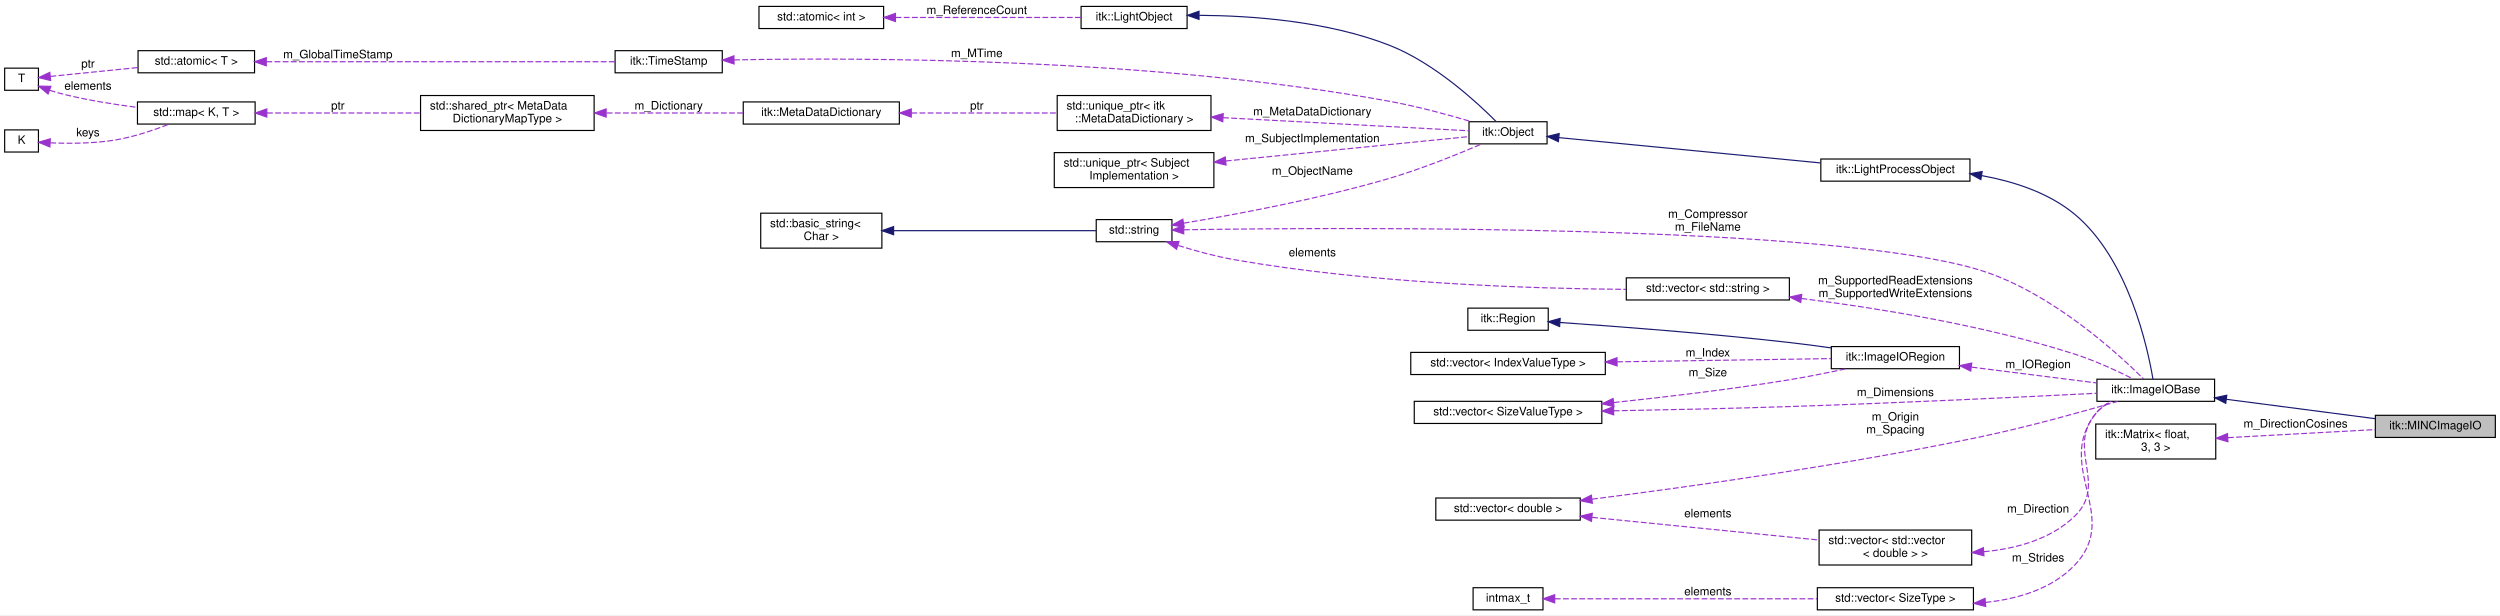
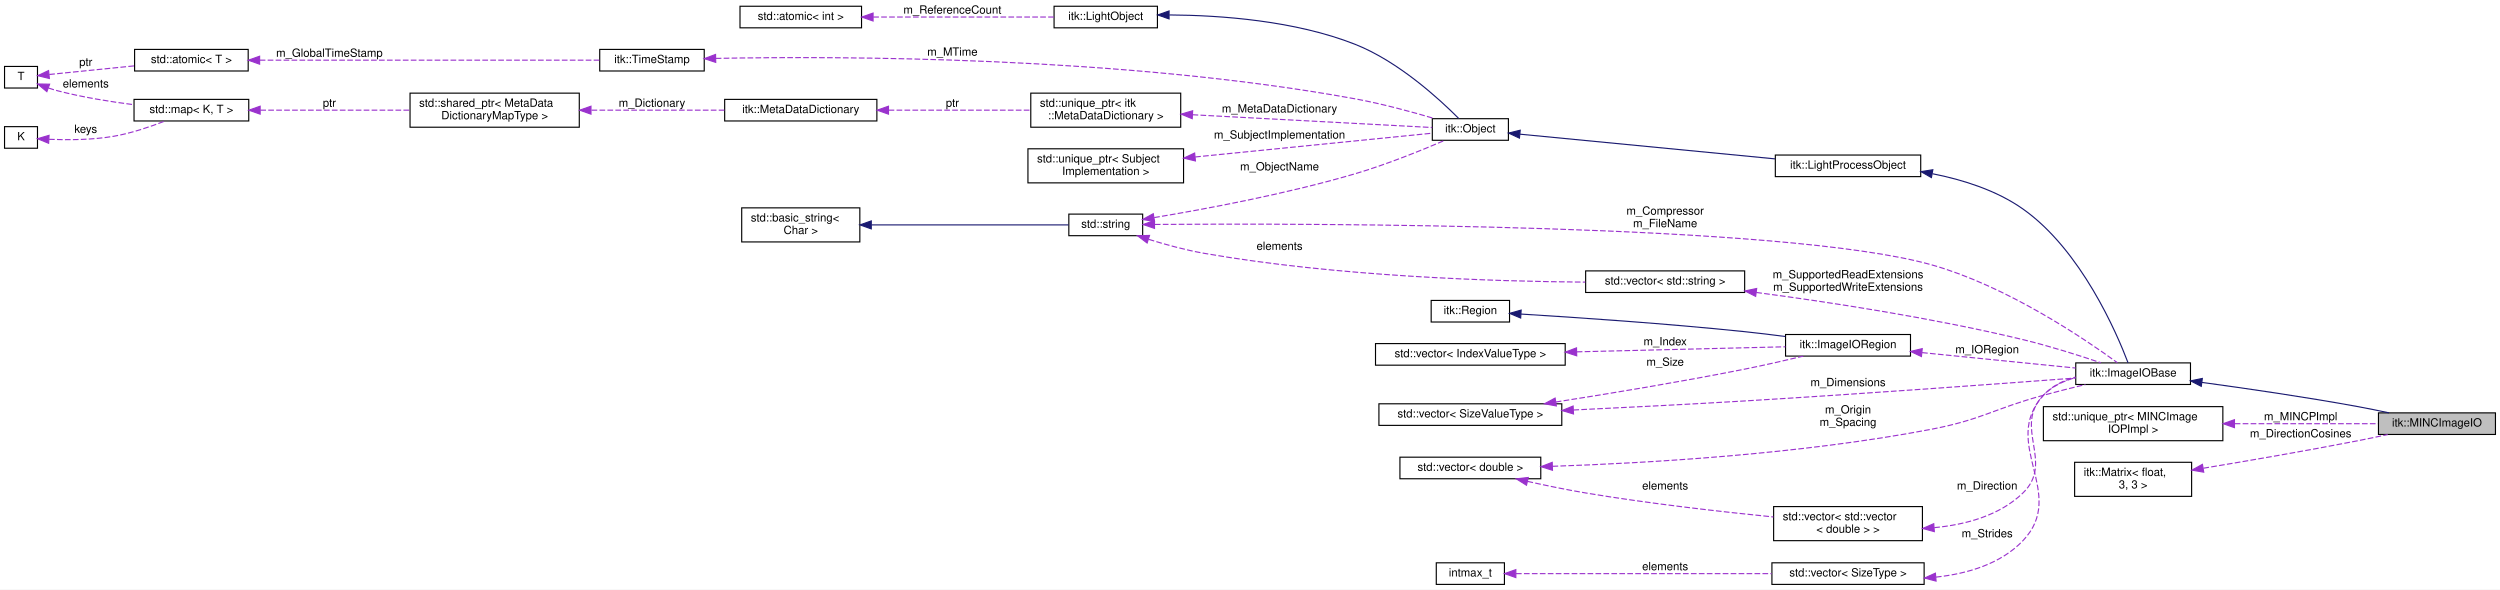
- <svg xmlns="http://www.w3.org/2000/svg" xmlns:xlink="http://www.w3.org/1999/xlink" width="2146pt" height="528pt" viewBox="0.00 0.00 2146.00 528.00">
-   <g id="graph0" class="graph" transform="scale(1 1) rotate(0) translate(4 524)">
-     <polygon fill="white" stroke="transparent" points="-4,4 -4,-524 2142,-524 2142,4 -4,4" />
+ <svg xmlns="http://www.w3.org/2000/svg" xmlns:xlink="http://www.w3.org/1999/xlink" width="2201pt" height="519pt" viewBox="0.00 0.00 2201.00 519.00">
+   <g id="graph0" class="graph" transform="scale(1 1) rotate(0) translate(4 515)">
+     <polygon fill="white" stroke="transparent" points="-4,4 -4,-515 2197,-515 2197,4 -4,4" />
    <g id="node1" class="node">
      <g id="a_node1">
        <a xlink:title="Class that defines how to read MINC file format.">
-           <polygon fill="#bfbfbf" stroke="black" points="2035,-148.5 2035,-167.5 2138,-167.5 2138,-148.5 2035,-148.5" />
-           <text text-anchor="middle" x="2086.5" y="-155.5" font-family="Helvetica,sans-Serif" font-size="10.00">itk::MINCImageIO</text>
+           <polygon fill="#bfbfbf" stroke="black" points="2090,-132.5 2090,-151.5 2193,-151.5 2193,-132.5 2090,-132.5" />
+           <text text-anchor="middle" x="2141.5" y="-139.5" font-family="Helvetica,sans-Serif" font-size="10.00">itk::MINCImageIO</text>
        </a>
      </g>
    </g>
    <g id="node2" class="node">
      <g id="a_node2">
        <a xlink:href="classitk_1_1ImageIOBase.html" target="_top" xlink:title="Abstract superclass defines image IO interface.">
-           <polygon fill="white" stroke="black" points="1796,-179.5 1796,-198.5 1897,-198.5 1897,-179.5 1796,-179.5" />
-           <text text-anchor="middle" x="1846.5" y="-186.5" font-family="Helvetica,sans-Serif" font-size="10.00">itk::ImageIOBase</text>
+           <polygon fill="white" stroke="black" points="1823.5,-176.5 1823.5,-195.5 1924.5,-195.5 1924.5,-176.5 1823.5,-176.5" />
+           <text text-anchor="middle" x="1874" y="-183.5" font-family="Helvetica,sans-Serif" font-size="10.00">itk::ImageIOBase</text>
        </a>
      </g>
    </g>
    <g id="edge1" class="edge">
-       <path fill="none" stroke="midnightblue" d="M1907.09,-181.24C1946.4,-176.12 1997.35,-169.48 2034.73,-164.61" />
-       <polygon fill="midnightblue" stroke="midnightblue" points="1906.57,-177.78 1897.1,-182.54 1907.47,-184.72 1906.57,-177.78" />
+       <path fill="none" stroke="midnightblue" d="M1934.46,-178.34C1973.64,-173.03 2026.01,-165.41 2072,-157 2080.86,-155.38 2090.32,-153.44 2099.3,-151.51" />
+       <polygon fill="midnightblue" stroke="midnightblue" points="1933.99,-174.87 1924.54,-179.68 1934.92,-181.81 1933.99,-174.87" />
    </g>
    <g id="node3" class="node">
      <g id="a_node3">
        <a xlink:href="classitk_1_1LightProcessObject.html" target="_top" xlink:title="LightProcessObject is the base class for all process objects (source, filters, mappers) in the Insigh...">
-           <polygon fill="white" stroke="black" points="1559,-368.5 1559,-387.5 1687,-387.5 1687,-368.5 1559,-368.5" />
-           <text text-anchor="middle" x="1623" y="-375.5" font-family="Helvetica,sans-Serif" font-size="10.00">itk::LightProcessObject</text>
+           <polygon fill="white" stroke="black" points="1559,-359.5 1559,-378.5 1687,-378.5 1687,-359.5 1559,-359.5" />
+           <text text-anchor="middle" x="1623" y="-366.5" font-family="Helvetica,sans-Serif" font-size="10.00">itk::LightProcessObject</text>
        </a>
      </g>
    </g>
    <g id="edge2" class="edge">
-       <path fill="none" stroke="midnightblue" d="M1697.07,-373.26C1724.65,-368.26 1754.71,-358.56 1777,-340 1823.24,-301.51 1839.64,-225.22 1844.1,-198.51" />
-       <polygon fill="midnightblue" stroke="midnightblue" points="1696.35,-369.84 1687.05,-374.9 1697.48,-376.74 1696.35,-369.84" />
+       <path fill="none" stroke="midnightblue" d="M1697.37,-362.04C1724.28,-356.72 1753.8,-347.38 1777,-331 1828.3,-294.78 1859.61,-221.7 1869.55,-195.56" />
+       <polygon fill="midnightblue" stroke="midnightblue" points="1696.41,-358.66 1687.2,-363.89 1697.66,-365.55 1696.41,-358.66" />
    </g>
    <g id="node4" class="node">
      <g id="a_node4">
        <a xlink:href="classitk_1_1Object.html" target="_top" xlink:title="Base class for most ITK classes.">
-           <polygon fill="white" stroke="black" points="1257,-400.5 1257,-419.5 1324,-419.5 1324,-400.5 1257,-400.5" />
-           <text text-anchor="middle" x="1290.5" y="-407.5" font-family="Helvetica,sans-Serif" font-size="10.00">itk::Object</text>
+           <polygon fill="white" stroke="black" points="1257,-391.5 1257,-410.5 1324,-410.5 1324,-391.5 1257,-391.5" />
+           <text text-anchor="middle" x="1290.5" y="-398.5" font-family="Helvetica,sans-Serif" font-size="10.00">itk::Object</text>
        </a>
      </g>
    </g>
    <g id="edge3" class="edge">
-       <path fill="none" stroke="midnightblue" d="M1334.21,-405.86C1391.26,-400.34 1492.79,-390.51 1558.74,-384.13" />
-       <polygon fill="midnightblue" stroke="midnightblue" points="1333.71,-402.4 1324.09,-406.84 1334.38,-409.36 1333.71,-402.4" />
+       <path fill="none" stroke="midnightblue" d="M1334.21,-396.86C1391.26,-391.34 1492.79,-381.51 1558.74,-375.13" />
+       <polygon fill="midnightblue" stroke="midnightblue" points="1333.71,-393.4 1324.09,-397.84 1334.38,-400.36 1333.71,-393.4" />
    </g>
    <g id="node5" class="node">
      <g id="a_node5">
        <a xlink:href="classitk_1_1LightObject.html" target="_top" xlink:title="Light weight base class for most itk classes.">
-           <polygon fill="white" stroke="black" points="924,-499.5 924,-518.5 1015,-518.5 1015,-499.5 924,-499.5" />
-           <text text-anchor="middle" x="969.5" y="-506.5" font-family="Helvetica,sans-Serif" font-size="10.00">itk::LightObject</text>
+           <polygon fill="white" stroke="black" points="924,-490.5 924,-509.5 1015,-509.5 1015,-490.5 924,-490.5" />
+           <text text-anchor="middle" x="969.5" y="-497.5" font-family="Helvetica,sans-Serif" font-size="10.00">itk::LightObject</text>
        </a>
      </g>
    </g>
    <g id="edge4" class="edge">
-       <path fill="none" stroke="midnightblue" d="M1025.47,-510.85C1070.84,-510.55 1136.13,-505.83 1189,-485 1227.28,-469.92 1263.82,-436.23 1280.32,-419.62" />
-       <polygon fill="midnightblue" stroke="midnightblue" points="1025.24,-507.35 1015.24,-510.84 1025.24,-514.35 1025.24,-507.35" />
+       <path fill="none" stroke="midnightblue" d="M1025.47,-501.85C1070.84,-501.55 1136.13,-496.83 1189,-476 1227.28,-460.92 1263.82,-427.23 1280.32,-410.62" />
+       <polygon fill="midnightblue" stroke="midnightblue" points="1025.24,-498.35 1015.24,-501.84 1025.24,-505.35 1025.24,-498.35" />
    </g>
    <g id="node6" class="node">
      <g id="a_node6">
        <a xlink:title=" ">
-           <polygon fill="white" stroke="black" points="647.5,-499.5 647.5,-518.5 754.5,-518.5 754.5,-499.5 647.5,-499.5" />
-           <text text-anchor="middle" x="701" y="-506.5" font-family="Helvetica,sans-Serif" font-size="10.00">std::atomic&lt; int &gt;</text>
+           <polygon fill="white" stroke="black" points="647.5,-490.5 647.5,-509.5 754.5,-509.5 754.5,-490.5 647.5,-490.5" />
+           <text text-anchor="middle" x="701" y="-497.5" font-family="Helvetica,sans-Serif" font-size="10.00">std::atomic&lt; int &gt;</text>
        </a>
      </g>
    </g>
    <g id="edge5" class="edge">
-       <path fill="none" stroke="#9a32cd" stroke-dasharray="5,2" d="M764.8,-509C813.7,-509 880.37,-509 923.92,-509" />
-       <polygon fill="#9a32cd" stroke="#9a32cd" points="764.65,-505.5 754.65,-509 764.65,-512.5 764.65,-505.5" />
-       <text text-anchor="middle" x="834.5" y="-512" font-family="Helvetica,sans-Serif" font-size="10.00"> m_ReferenceCount</text>
+       <path fill="none" stroke="#9a32cd" stroke-dasharray="5,2" d="M764.8,-500C813.7,-500 880.37,-500 923.92,-500" />
+       <polygon fill="#9a32cd" stroke="#9a32cd" points="764.65,-496.5 754.65,-500 764.65,-503.5 764.65,-496.5" />
+       <text text-anchor="middle" x="834.5" y="-503" font-family="Helvetica,sans-Serif" font-size="10.00"> m_ReferenceCount</text>
    </g>
    <g id="node7" class="node">
      <g id="a_node7">
        <a xlink:href="classitk_1_1TimeStamp.html" target="_top" xlink:title="Generate a unique, increasing time value.">
-           <polygon fill="white" stroke="black" points="524,-461.5 524,-480.5 616,-480.5 616,-461.5 524,-461.5" />
-           <text text-anchor="middle" x="570" y="-468.5" font-family="Helvetica,sans-Serif" font-size="10.00">itk::TimeStamp</text>
+           <polygon fill="white" stroke="black" points="524,-452.5 524,-471.5 616,-471.5 616,-452.5 524,-452.5" />
+           <text text-anchor="middle" x="570" y="-459.5" font-family="Helvetica,sans-Serif" font-size="10.00">itk::TimeStamp</text>
        </a>
      </g>
    </g>
    <g id="edge6" class="edge">
-       <path fill="none" stroke="#9a32cd" stroke-dasharray="5,2" d="M626.12,-472.58C734.79,-474.68 983.94,-474.47 1189,-437 1212.81,-432.65 1239.23,-425.45 1259.01,-419.59" />
-       <polygon fill="#9a32cd" stroke="#9a32cd" points="626.12,-469.08 616.05,-472.37 625.97,-476.07 626.12,-469.08" />
-       <text text-anchor="middle" x="834.5" y="-475" font-family="Helvetica,sans-Serif" font-size="10.00"> m_MTime</text>
+       <path fill="none" stroke="#9a32cd" stroke-dasharray="5,2" d="M626.12,-463.58C734.79,-465.68 983.94,-465.47 1189,-428 1212.81,-423.65 1239.23,-416.45 1259.01,-410.59" />
+       <polygon fill="#9a32cd" stroke="#9a32cd" points="626.12,-460.08 616.05,-463.37 625.97,-467.07 626.12,-460.08" />
+       <text text-anchor="middle" x="834.5" y="-466" font-family="Helvetica,sans-Serif" font-size="10.00"> m_MTime</text>
    </g>
    <g id="node8" class="node">
      <g id="a_node8">
        <a xlink:title=" ">
-           <polygon fill="white" stroke="black" points="114.5,-461.5 114.5,-480.5 214.5,-480.5 214.5,-461.5 114.5,-461.5" />
-           <text text-anchor="middle" x="164.5" y="-468.5" font-family="Helvetica,sans-Serif" font-size="10.00">std::atomic&lt; T &gt;</text>
+           <polygon fill="white" stroke="black" points="114.5,-452.5 114.5,-471.5 214.5,-471.5 214.5,-452.5 114.5,-452.5" />
+           <text text-anchor="middle" x="164.5" y="-459.5" font-family="Helvetica,sans-Serif" font-size="10.00">std::atomic&lt; T &gt;</text>
        </a>
      </g>
    </g>
    <g id="edge7" class="edge">
-       <path fill="none" stroke="#9a32cd" stroke-dasharray="5,2" d="M224.66,-471C306.06,-471 450.8,-471 523.98,-471" />
-       <polygon fill="#9a32cd" stroke="#9a32cd" points="224.57,-467.5 214.57,-471 224.57,-474.5 224.57,-467.5" />
-       <text text-anchor="middle" x="286" y="-474" font-family="Helvetica,sans-Serif" font-size="10.00"> m_GlobalTimeStamp</text>
+       <path fill="none" stroke="#9a32cd" stroke-dasharray="5,2" d="M224.66,-462C306.06,-462 450.8,-462 523.98,-462" />
+       <polygon fill="#9a32cd" stroke="#9a32cd" points="224.57,-458.5 214.57,-462 224.57,-465.5 224.57,-458.5" />
+       <text text-anchor="middle" x="286" y="-465" font-family="Helvetica,sans-Serif" font-size="10.00"> m_GlobalTimeStamp</text>
    </g>
    <g id="node9" class="node">
      <g id="a_node9">
        <a xlink:title=" ">
-           <polygon fill="white" stroke="black" points="0,-446.5 0,-465.5 29,-465.5 29,-446.5 0,-446.5" />
-           <text text-anchor="middle" x="14.5" y="-453.5" font-family="Helvetica,sans-Serif" font-size="10.00">T</text>
+           <polygon fill="white" stroke="black" points="0,-437.5 0,-456.5 29,-456.5 29,-437.5 0,-437.5" />
+           <text text-anchor="middle" x="14.5" y="-444.5" font-family="Helvetica,sans-Serif" font-size="10.00">T</text>
        </a>
      </g>
    </g>
    <g id="edge8" class="edge">
-       <path fill="none" stroke="#9a32cd" stroke-dasharray="5,2" d="M39.33,-458.42C59.54,-460.46 89.19,-463.47 114.45,-466.03" />
-       <polygon fill="#9a32cd" stroke="#9a32cd" points="39.46,-454.91 29.16,-457.38 38.75,-461.87 39.46,-454.91" />
-       <text text-anchor="middle" x="71.5" y="-466" font-family="Helvetica,sans-Serif" font-size="10.00"> ptr</text>
+       <path fill="none" stroke="#9a32cd" stroke-dasharray="5,2" d="M39.33,-449.42C59.54,-451.46 89.19,-454.47 114.45,-457.03" />
+       <polygon fill="#9a32cd" stroke="#9a32cd" points="39.46,-445.91 29.16,-448.38 38.75,-452.87 39.46,-445.91" />
+       <text text-anchor="middle" x="71.5" y="-457" font-family="Helvetica,sans-Serif" font-size="10.00"> ptr</text>
    </g>
    <g id="node14" class="node">
      <g id="a_node14">
        <a xlink:title=" ">
-           <polygon fill="white" stroke="black" points="114,-417.5 114,-436.5 215,-436.5 215,-417.5 114,-417.5" />
-           <text text-anchor="middle" x="164.5" y="-424.5" font-family="Helvetica,sans-Serif" font-size="10.00">std::map&lt; K, T &gt;</text>
+           <polygon fill="white" stroke="black" points="114,-408.5 114,-427.5 215,-427.5 215,-408.5 114,-408.5" />
+           <text text-anchor="middle" x="164.5" y="-415.5" font-family="Helvetica,sans-Serif" font-size="10.00">std::map&lt; K, T &gt;</text>
        </a>
      </g>
    </g>
    <g id="edge15" class="edge">
-       <path fill="none" stroke="#9a32cd" stroke-dasharray="5,2" d="M38.7,-446.51C41.47,-445.57 44.28,-444.71 47,-444 68.66,-438.37 93.11,-434.44 113.99,-431.8" />
-       <polygon fill="#9a32cd" stroke="#9a32cd" points="37.25,-443.32 29.09,-450.08 39.68,-449.88 37.25,-443.32" />
-       <text text-anchor="middle" x="71.5" y="-447" font-family="Helvetica,sans-Serif" font-size="10.00"> elements</text>
+       <path fill="none" stroke="#9a32cd" stroke-dasharray="5,2" d="M38.7,-437.51C41.47,-436.57 44.28,-435.71 47,-435 68.66,-429.37 93.11,-425.44 113.99,-422.8" />
+       <polygon fill="#9a32cd" stroke="#9a32cd" points="37.25,-434.32 29.09,-441.08 39.68,-440.88 37.25,-434.32" />
+       <text text-anchor="middle" x="71.5" y="-438" font-family="Helvetica,sans-Serif" font-size="10.00"> elements</text>
    </g>
    <g id="node10" class="node">
      <g id="a_node10">
        <a xlink:title=" ">
-           <polygon fill="white" stroke="black" points="901,-363 901,-393 1038,-393 1038,-363 901,-363" />
-           <text text-anchor="start" x="909" y="-381" font-family="Helvetica,sans-Serif" font-size="10.00">std::unique_ptr&lt; Subject</text>
-           <text text-anchor="middle" x="969.5" y="-370" font-family="Helvetica,sans-Serif" font-size="10.00">Implementation &gt;</text>
+           <polygon fill="white" stroke="black" points="901,-354 901,-384 1038,-384 1038,-354 901,-354" />
+           <text text-anchor="start" x="909" y="-372" font-family="Helvetica,sans-Serif" font-size="10.00">std::unique_ptr&lt; Subject</text>
+           <text text-anchor="middle" x="969.5" y="-361" font-family="Helvetica,sans-Serif" font-size="10.00">Implementation &gt;</text>
        </a>
      </g>
    </g>
    <g id="edge9" class="edge">
-       <path fill="none" stroke="#9a32cd" stroke-dasharray="5,2" d="M1048.21,-385.8C1114.93,-392.49 1207.82,-401.81 1256.59,-406.7" />
-       <polygon fill="#9a32cd" stroke="#9a32cd" points="1048.45,-382.3 1038.15,-384.79 1047.75,-389.27 1048.45,-382.3" />
-       <text text-anchor="middle" x="1122.5" y="-402" font-family="Helvetica,sans-Serif" font-size="10.00"> m_SubjectImplementation</text>
+       <path fill="none" stroke="#9a32cd" stroke-dasharray="5,2" d="M1048.21,-376.8C1114.93,-383.49 1207.82,-392.81 1256.59,-397.7" />
+       <polygon fill="#9a32cd" stroke="#9a32cd" points="1048.45,-373.3 1038.15,-375.79 1047.75,-380.27 1048.45,-373.3" />
+       <text text-anchor="middle" x="1122.5" y="-393" font-family="Helvetica,sans-Serif" font-size="10.00"> m_SubjectImplementation</text>
    </g>
    <g id="node11" class="node">
      <g id="a_node11">
        <a xlink:title=" ">
-           <polygon fill="white" stroke="black" points="903.5,-412 903.5,-442 1035.5,-442 1035.5,-412 903.5,-412" />
-           <text text-anchor="start" x="911.5" y="-430" font-family="Helvetica,sans-Serif" font-size="10.00">std::unique_ptr&lt; itk</text>
-           <text text-anchor="middle" x="969.5" y="-419" font-family="Helvetica,sans-Serif" font-size="10.00">::MetaDataDictionary &gt;</text>
+           <polygon fill="white" stroke="black" points="903.5,-403 903.5,-433 1035.5,-433 1035.5,-403 903.5,-403" />
+           <text text-anchor="start" x="911.5" y="-421" font-family="Helvetica,sans-Serif" font-size="10.00">std::unique_ptr&lt; itk</text>
+           <text text-anchor="middle" x="969.5" y="-410" font-family="Helvetica,sans-Serif" font-size="10.00">::MetaDataDictionary &gt;</text>
        </a>
      </g>
    </g>
    <g id="edge10" class="edge">
-       <path fill="none" stroke="#9a32cd" stroke-dasharray="5,2" d="M1045.92,-422.98C1112.93,-419.41 1207.69,-414.36 1256.93,-411.74" />
-       <polygon fill="#9a32cd" stroke="#9a32cd" points="1045.62,-419.49 1035.82,-423.52 1046,-426.48 1045.62,-419.49" />
-       <text text-anchor="middle" x="1122.5" y="-425" font-family="Helvetica,sans-Serif" font-size="10.00"> m_MetaDataDictionary</text>
+       <path fill="none" stroke="#9a32cd" stroke-dasharray="5,2" d="M1045.92,-413.98C1112.93,-410.41 1207.69,-405.36 1256.93,-402.74" />
+       <polygon fill="#9a32cd" stroke="#9a32cd" points="1045.62,-410.49 1035.82,-414.52 1046,-417.48 1045.62,-410.49" />
+       <text text-anchor="middle" x="1122.5" y="-416" font-family="Helvetica,sans-Serif" font-size="10.00"> m_MetaDataDictionary</text>
    </g>
    <g id="node12" class="node">
      <g id="a_node12">
        <a xlink:href="classitk_1_1MetaDataDictionary.html" target="_top" xlink:title="Provides a mechanism for storing a collection of arbitrary data types.">
-           <polygon fill="white" stroke="black" points="634,-417.5 634,-436.5 768,-436.5 768,-417.5 634,-417.5" />
-           <text text-anchor="middle" x="701" y="-424.5" font-family="Helvetica,sans-Serif" font-size="10.00">itk::MetaDataDictionary</text>
+           <polygon fill="white" stroke="black" points="634,-408.5 634,-427.5 768,-427.5 768,-408.5 634,-408.5" />
+           <text text-anchor="middle" x="701" y="-415.5" font-family="Helvetica,sans-Serif" font-size="10.00">itk::MetaDataDictionary</text>
        </a>
      </g>
    </g>
    <g id="edge11" class="edge">
-       <path fill="none" stroke="#9a32cd" stroke-dasharray="5,2" d="M778.32,-427C817.74,-427 865.36,-427 903.08,-427" />
-       <polygon fill="#9a32cd" stroke="#9a32cd" points="778.22,-423.5 768.22,-427 778.22,-430.5 778.22,-423.5" />
-       <text text-anchor="middle" x="834.5" y="-430" font-family="Helvetica,sans-Serif" font-size="10.00"> ptr</text>
+       <path fill="none" stroke="#9a32cd" stroke-dasharray="5,2" d="M778.32,-418C817.74,-418 865.36,-418 903.08,-418" />
+       <polygon fill="#9a32cd" stroke="#9a32cd" points="778.22,-414.5 768.22,-418 778.22,-421.5 778.22,-414.5" />
+       <text text-anchor="middle" x="834.5" y="-421" font-family="Helvetica,sans-Serif" font-size="10.00"> ptr</text>
    </g>
    <g id="node13" class="node">
      <g id="a_node13">
        <a xlink:title=" ">
-           <polygon fill="white" stroke="black" points="357,-412 357,-442 506,-442 506,-412 357,-412" />
-           <text text-anchor="start" x="365" y="-430" font-family="Helvetica,sans-Serif" font-size="10.00">std::shared_ptr&lt; MetaData</text>
-           <text text-anchor="middle" x="431.5" y="-419" font-family="Helvetica,sans-Serif" font-size="10.00">DictionaryMapType &gt;</text>
+           <polygon fill="white" stroke="black" points="357,-403 357,-433 506,-433 506,-403 357,-403" />
+           <text text-anchor="start" x="365" y="-421" font-family="Helvetica,sans-Serif" font-size="10.00">std::shared_ptr&lt; MetaData</text>
+           <text text-anchor="middle" x="431.5" y="-410" font-family="Helvetica,sans-Serif" font-size="10.00">DictionaryMapType &gt;</text>
        </a>
      </g>
    </g>
    <g id="edge12" class="edge">
-       <path fill="none" stroke="#9a32cd" stroke-dasharray="5,2" d="M516.78,-427C554.53,-427 598.4,-427 633.74,-427" />
-       <polygon fill="#9a32cd" stroke="#9a32cd" points="516.3,-423.5 506.3,-427 516.3,-430.5 516.3,-423.5" />
-       <text text-anchor="middle" x="570" y="-430" font-family="Helvetica,sans-Serif" font-size="10.00"> m_Dictionary</text>
+       <path fill="none" stroke="#9a32cd" stroke-dasharray="5,2" d="M516.78,-418C554.53,-418 598.4,-418 633.74,-418" />
+       <polygon fill="#9a32cd" stroke="#9a32cd" points="516.3,-414.5 506.3,-418 516.3,-421.5 516.3,-414.5" />
+       <text text-anchor="middle" x="570" y="-421" font-family="Helvetica,sans-Serif" font-size="10.00"> m_Dictionary</text>
    </g>
    <g id="edge13" class="edge">
-       <path fill="none" stroke="#9a32cd" stroke-dasharray="5,2" d="M225.18,-427C264.19,-427 315.41,-427 356.93,-427" />
-       <polygon fill="#9a32cd" stroke="#9a32cd" points="225.03,-423.5 215.03,-427 225.03,-430.5 225.03,-423.5" />
-       <text text-anchor="middle" x="286" y="-430" font-family="Helvetica,sans-Serif" font-size="10.00"> ptr</text>
+       <path fill="none" stroke="#9a32cd" stroke-dasharray="5,2" d="M225.18,-418C264.19,-418 315.41,-418 356.93,-418" />
+       <polygon fill="#9a32cd" stroke="#9a32cd" points="225.03,-414.5 215.03,-418 225.03,-421.5 225.03,-414.5" />
+       <text text-anchor="middle" x="286" y="-421" font-family="Helvetica,sans-Serif" font-size="10.00"> ptr</text>
    </g>
    <g id="node15" class="node">
      <g id="a_node15">
        <a xlink:title=" ">
-           <polygon fill="white" stroke="black" points="0,-393.5 0,-412.5 29,-412.5 29,-393.5 0,-393.5" />
-           <text text-anchor="middle" x="14.5" y="-400.5" font-family="Helvetica,sans-Serif" font-size="10.00">K</text>
+           <polygon fill="white" stroke="black" points="0,-384.5 0,-403.5 29,-403.5 29,-384.5 0,-384.5" />
+           <text text-anchor="middle" x="14.5" y="-391.5" font-family="Helvetica,sans-Serif" font-size="10.00">K</text>
        </a>
      </g>
    </g>
    <g id="edge14" class="edge">
-       <path fill="none" stroke="#9a32cd" stroke-dasharray="5,2" d="M39.17,-401.35C55.3,-400.69 77.09,-400.75 96,-404 111.5,-406.67 128.23,-412.35 141.16,-417.4" />
-       <polygon fill="#9a32cd" stroke="#9a32cd" points="38.81,-397.86 29.01,-401.88 39.18,-404.85 38.81,-397.86" />
-       <text text-anchor="middle" x="71.5" y="-407" font-family="Helvetica,sans-Serif" font-size="10.00"> keys</text>
+       <path fill="none" stroke="#9a32cd" stroke-dasharray="5,2" d="M39.17,-392.35C55.3,-391.69 77.09,-391.75 96,-395 111.5,-397.67 128.23,-403.35 141.16,-408.4" />
+       <polygon fill="#9a32cd" stroke="#9a32cd" points="38.81,-388.86 29.01,-392.88 39.18,-395.85 38.81,-388.86" />
+       <text text-anchor="middle" x="71.5" y="-398" font-family="Helvetica,sans-Serif" font-size="10.00"> keys</text>
    </g>
    <g id="node16" class="node">
      <g id="a_node16">
        <a xlink:title=" ">
-           <polygon fill="white" stroke="black" points="937,-316.5 937,-335.5 1002,-335.5 1002,-316.5 937,-316.5" />
-           <text text-anchor="middle" x="969.5" y="-323.5" font-family="Helvetica,sans-Serif" font-size="10.00">std::string</text>
+           <polygon fill="white" stroke="black" points="937,-307.5 937,-326.5 1002,-326.5 1002,-307.5 937,-307.5" />
+           <text text-anchor="middle" x="969.5" y="-314.5" font-family="Helvetica,sans-Serif" font-size="10.00">std::string</text>
        </a>
      </g>
    </g>
    <g id="edge18" class="edge">
-       <path fill="none" stroke="#9a32cd" stroke-dasharray="5,2" d="M1012.35,-326.77C1146.91,-328.84 1567.13,-331.85 1696,-292 1756.52,-273.28 1814.17,-220.46 1836.14,-198.63" />
-       <polygon fill="#9a32cd" stroke="#9a32cd" points="1012.11,-323.27 1002.06,-326.61 1012,-330.27 1012.11,-323.27" />
-       <text text-anchor="middle" x="1462" y="-337" font-family="Helvetica,sans-Serif" font-size="10.00"> m_Compressor</text>
-       <text text-anchor="middle" x="1462" y="-326" font-family="Helvetica,sans-Serif" font-size="10.00">m_FileName</text>
+       <path fill="none" stroke="#9a32cd" stroke-dasharray="5,2" d="M1012.73,-317.42C1147.52,-318.38 1566.23,-318.28 1696,-282 1762.66,-263.37 1832.09,-216.13 1860.13,-195.68" />
+       <polygon fill="#9a32cd" stroke="#9a32cd" points="1012.44,-313.92 1002.41,-317.34 1012.38,-320.92 1012.44,-313.92" />
+       <text text-anchor="middle" x="1462" y="-326" font-family="Helvetica,sans-Serif" font-size="10.00"> m_Compressor</text>
+       <text text-anchor="middle" x="1462" y="-315" font-family="Helvetica,sans-Serif" font-size="10.00">m_FileName</text>
    </g>
    <g id="edge16" class="edge">
-       <path fill="none" stroke="#9a32cd" stroke-dasharray="5,2" d="M1012.13,-332.44C1056.48,-339.8 1128.47,-353.16 1189,-371 1216.83,-379.2 1247.8,-391.77 1267.91,-400.41" />
-       <polygon fill="#9a32cd" stroke="#9a32cd" points="1012.46,-328.95 1002.02,-330.79 1011.33,-335.86 1012.46,-328.95" />
-       <text text-anchor="middle" x="1122.5" y="-374" font-family="Helvetica,sans-Serif" font-size="10.00"> m_ObjectName</text>
+       <path fill="none" stroke="#9a32cd" stroke-dasharray="5,2" d="M1012.13,-323.44C1056.48,-330.8 1128.47,-344.16 1189,-362 1216.83,-370.2 1247.8,-382.77 1267.91,-391.41" />
+       <polygon fill="#9a32cd" stroke="#9a32cd" points="1012.46,-319.95 1002.02,-321.79 1011.33,-326.86 1012.46,-319.95" />
+       <text text-anchor="middle" x="1122.5" y="-365" font-family="Helvetica,sans-Serif" font-size="10.00"> m_ObjectName</text>
    </g>
    <g id="node26" class="node">
      <g id="a_node26">
        <a xlink:title=" ">
-           <polygon fill="white" stroke="black" points="1392,-266.5 1392,-285.5 1532,-285.5 1532,-266.5 1392,-266.5" />
-           <text text-anchor="middle" x="1462" y="-273.5" font-family="Helvetica,sans-Serif" font-size="10.00">std::vector&lt; std::string &gt;</text>
+           <polygon fill="white" stroke="black" points="1392,-257.5 1392,-276.5 1532,-276.5 1532,-257.5 1392,-257.5" />
+           <text text-anchor="middle" x="1462" y="-264.5" font-family="Helvetica,sans-Serif" font-size="10.00">std::vector&lt; std::string &gt;</text>
        </a>
      </g>
    </g>
    <g id="edge30" class="edge">
-       <path fill="none" stroke="#9a32cd" stroke-dasharray="5,2" d="M1007.35,-313.27C1022.27,-308.63 1039.79,-303.83 1056,-301 1172.58,-280.62 1310.57,-276.22 1391.66,-275.61" />
-       <polygon fill="#9a32cd" stroke="#9a32cd" points="1005.93,-310.05 997.47,-316.43 1008.06,-316.72 1005.93,-310.05" />
-       <text text-anchor="middle" x="1122.5" y="-304" font-family="Helvetica,sans-Serif" font-size="10.00"> elements</text>
+       <path fill="none" stroke="#9a32cd" stroke-dasharray="5,2" d="M1007.35,-304.27C1022.27,-299.63 1039.79,-294.83 1056,-292 1172.58,-271.62 1310.57,-267.22 1391.66,-266.61" />
+       <polygon fill="#9a32cd" stroke="#9a32cd" points="1005.93,-301.05 997.47,-307.43 1008.06,-307.72 1005.93,-301.05" />
+       <text text-anchor="middle" x="1122.5" y="-295" font-family="Helvetica,sans-Serif" font-size="10.00"> elements</text>
    </g>
    <g id="node17" class="node">
      <g id="a_node17">
        <a xlink:title=" ">
-           <polygon fill="white" stroke="black" points="649,-311 649,-341 753,-341 753,-311 649,-311" />
-           <text text-anchor="start" x="657" y="-329" font-family="Helvetica,sans-Serif" font-size="10.00">std::basic_string&lt;</text>
-           <text text-anchor="middle" x="701" y="-318" font-family="Helvetica,sans-Serif" font-size="10.00"> Char &gt;</text>
+           <polygon fill="white" stroke="black" points="649,-302 649,-332 753,-332 753,-302 649,-302" />
+           <text text-anchor="start" x="657" y="-320" font-family="Helvetica,sans-Serif" font-size="10.00">std::basic_string&lt;</text>
+           <text text-anchor="middle" x="701" y="-309" font-family="Helvetica,sans-Serif" font-size="10.00"> Char &gt;</text>
        </a>
      </g>
    </g>
    <g id="edge17" class="edge">
-       <path fill="none" stroke="midnightblue" d="M763.24,-326C817.37,-326 894.16,-326 936.82,-326" />
-       <polygon fill="midnightblue" stroke="midnightblue" points="763.07,-322.5 753.07,-326 763.07,-329.5 763.07,-322.5" />
+       <path fill="none" stroke="midnightblue" d="M763.24,-317C817.37,-317 894.16,-317 936.82,-317" />
+       <polygon fill="midnightblue" stroke="midnightblue" points="763.07,-313.5 753.07,-317 763.07,-320.5 763.07,-313.5" />
    </g>
    <g id="node18" class="node">
      <g id="a_node18">
        <a xlink:href="classitk_1_1ImageIORegion.html" target="_top" xlink:title="An ImageIORegion represents a structured region of data.">
-           <polygon fill="white" stroke="black" points="1568,-207.5 1568,-226.5 1678,-226.5 1678,-207.5 1568,-207.5" />
-           <text text-anchor="middle" x="1623" y="-214.5" font-family="Helvetica,sans-Serif" font-size="10.00">itk::ImageIORegion</text>
+           <polygon fill="white" stroke="black" points="1568,-201.5 1568,-220.5 1678,-220.5 1678,-201.5 1568,-201.5" />
+           <text text-anchor="middle" x="1623" y="-208.5" font-family="Helvetica,sans-Serif" font-size="10.00">itk::ImageIORegion</text>
        </a>
      </g>
    </g>
    <g id="edge19" class="edge">
-       <path fill="none" stroke="#9a32cd" stroke-dasharray="5,2" d="M1688.54,-208.84C1722.7,-204.52 1764,-199.3 1795.66,-195.3" />
-       <polygon fill="#9a32cd" stroke="#9a32cd" points="1687.67,-205.42 1678.18,-210.15 1688.55,-212.37 1687.67,-205.42" />
-       <text text-anchor="middle" x="1745.5" y="-208" font-family="Helvetica,sans-Serif" font-size="10.00"> m_IORegion</text>
+       <path fill="none" stroke="#9a32cd" stroke-dasharray="5,2" d="M1688.18,-204.56C1730.27,-200.33 1784.5,-194.89 1823.31,-190.99" />
+       <polygon fill="#9a32cd" stroke="#9a32cd" points="1687.63,-201.09 1678.03,-205.58 1688.33,-208.06 1687.63,-201.09" />
+       <text text-anchor="middle" x="1745.5" y="-204" font-family="Helvetica,sans-Serif" font-size="10.00"> m_IORegion</text>
    </g>
    <g id="node19" class="node">
      <g id="a_node19">
        <a xlink:href="classitk_1_1Region.html" target="_top" xlink:title="A region represents some portion or piece of data.">
-           <polygon fill="white" stroke="black" points="1256,-240.5 1256,-259.5 1325,-259.5 1325,-240.5 1256,-240.5" />
-           <text text-anchor="middle" x="1290.5" y="-247.5" font-family="Helvetica,sans-Serif" font-size="10.00">itk::Region</text>
+           <polygon fill="white" stroke="black" points="1256,-231.5 1256,-250.5 1325,-250.5 1325,-231.5 1256,-231.5" />
+           <text text-anchor="middle" x="1290.5" y="-238.5" font-family="Helvetica,sans-Serif" font-size="10.00">itk::Region</text>
        </a>
      </g>
    </g>
    <g id="edge20" class="edge">
-       <path fill="none" stroke="midnightblue" d="M1335.11,-247.17C1383.35,-243.85 1463.35,-237.8 1532,-230 1543.61,-228.68 1556.02,-227.04 1567.81,-225.37" />
-       <polygon fill="midnightblue" stroke="midnightblue" points="1334.76,-243.69 1325.02,-247.86 1335.24,-250.67 1334.76,-243.69" />
+       <path fill="none" stroke="midnightblue" d="M1335.1,-238.5C1383.34,-235.55 1463.33,-230.14 1532,-223 1543.6,-221.79 1556.02,-220.28 1567.81,-218.74" />
+       <polygon fill="midnightblue" stroke="midnightblue" points="1334.79,-235.01 1325.01,-239.11 1335.21,-242 1334.79,-235.01" />
    </g>
    <g id="node20" class="node">
      <g id="a_node20">
        <a xlink:title=" ">
-           <polygon fill="white" stroke="black" points="1207,-202.5 1207,-221.5 1374,-221.5 1374,-202.5 1207,-202.5" />
-           <text text-anchor="middle" x="1290.5" y="-209.5" font-family="Helvetica,sans-Serif" font-size="10.00">std::vector&lt; IndexValueType &gt;</text>
+           <polygon fill="white" stroke="black" points="1207,-193.5 1207,-212.5 1374,-212.5 1374,-193.5 1207,-193.5" />
+           <text text-anchor="middle" x="1290.5" y="-200.5" font-family="Helvetica,sans-Serif" font-size="10.00">std::vector&lt; IndexValueType &gt;</text>
        </a>
      </g>
    </g>
    <g id="edge21" class="edge">
-       <path fill="none" stroke="#9a32cd" stroke-dasharray="5,2" d="M1384.16,-213.4C1443.39,-214.3 1518.14,-215.43 1567.87,-216.18" />
-       <polygon fill="#9a32cd" stroke="#9a32cd" points="1384.1,-209.9 1374.05,-213.25 1383.99,-216.9 1384.1,-209.9" />
-       <text text-anchor="middle" x="1462" y="-218" font-family="Helvetica,sans-Serif" font-size="10.00"> m_Index</text>
+       <path fill="none" stroke="#9a32cd" stroke-dasharray="5,2" d="M1384.16,-205.24C1443.39,-206.68 1518.14,-208.49 1567.87,-209.69" />
+       <polygon fill="#9a32cd" stroke="#9a32cd" points="1384.13,-201.74 1374.05,-205 1383.96,-208.74 1384.13,-201.74" />
+       <text text-anchor="middle" x="1462" y="-211" font-family="Helvetica,sans-Serif" font-size="10.00"> m_Index</text>
    </g>
    <g id="node21" class="node">
      <g id="a_node21">
        <a xlink:title=" ">
-           <polygon fill="white" stroke="black" points="1210,-160.5 1210,-179.5 1371,-179.5 1371,-160.5 1210,-160.5" />
-           <text text-anchor="middle" x="1290.5" y="-167.5" font-family="Helvetica,sans-Serif" font-size="10.00">std::vector&lt; SizeValueType &gt;</text>
+           <polygon fill="white" stroke="black" points="1210,-140.5 1210,-159.5 1371,-159.5 1371,-140.5 1210,-140.5" />
+           <text text-anchor="middle" x="1290.5" y="-147.5" font-family="Helvetica,sans-Serif" font-size="10.00">std::vector&lt; SizeValueType &gt;</text>
        </a>
      </g>
    </g>
    <g id="edge23" class="edge">
-       <path fill="none" stroke="#9a32cd" stroke-dasharray="5,2" d="M1381.21,-171.36C1426.44,-172.17 1482.14,-173.37 1532,-175 1625.25,-178.05 1734.03,-183.28 1795.83,-186.42" />
-       <polygon fill="#9a32cd" stroke="#9a32cd" points="1381.19,-167.86 1371.13,-171.18 1381.07,-174.86 1381.19,-167.86" />
-       <text text-anchor="middle" x="1623" y="-184" font-family="Helvetica,sans-Serif" font-size="10.00"> m_Dimensions</text>
+       <path fill="none" stroke="#9a32cd" stroke-dasharray="5,2" d="M1381.22,-154.04C1426.45,-156.19 1482.15,-159 1532,-162 1635.67,-168.23 1756.95,-177.16 1823.32,-182.18" />
+       <polygon fill="#9a32cd" stroke="#9a32cd" points="1381.3,-150.54 1371.14,-153.57 1380.97,-157.53 1381.3,-150.54" />
+       <text text-anchor="middle" x="1623" y="-175" font-family="Helvetica,sans-Serif" font-size="10.00"> m_Dimensions</text>
    </g>
    <g id="edge22" class="edge">
-       <path fill="none" stroke="#9a32cd" stroke-dasharray="5,2" d="M1381.2,-178.46C1426.54,-183.24 1482.34,-189.89 1532,-198 1548.08,-200.63 1565.63,-204.18 1580.93,-207.5" />
-       <polygon fill="#9a32cd" stroke="#9a32cd" points="1381.41,-174.96 1371.1,-177.41 1380.69,-181.92 1381.41,-174.96" />
-       <text text-anchor="middle" x="1462" y="-201" font-family="Helvetica,sans-Serif" font-size="10.00"> m_Size</text>
+       <path fill="none" stroke="#9a32cd" stroke-dasharray="5,2" d="M1365.69,-161.07C1413.34,-168.5 1476.49,-178.92 1532,-190 1548.99,-193.39 1567.67,-197.66 1583.58,-201.46" />
+       <polygon fill="#9a32cd" stroke="#9a32cd" points="1366.18,-157.61 1355.76,-159.54 1365.11,-164.53 1366.18,-157.61" />
+       <text text-anchor="middle" x="1462" y="-193" font-family="Helvetica,sans-Serif" font-size="10.00"> m_Size</text>
    </g>
    <g id="node22" class="node">
      <g id="a_node22">
        <a xlink:title=" ">
-           <polygon fill="white" stroke="black" points="1228.5,-77.5 1228.5,-96.5 1352.5,-96.5 1352.5,-77.5 1228.5,-77.5" />
-           <text text-anchor="middle" x="1290.5" y="-84.5" font-family="Helvetica,sans-Serif" font-size="10.00">std::vector&lt; double &gt;</text>
+           <polygon fill="white" stroke="black" points="1228.5,-93.5 1228.5,-112.5 1352.5,-112.5 1352.5,-93.5 1228.5,-93.5" />
+           <text text-anchor="middle" x="1290.5" y="-100.5" font-family="Helvetica,sans-Serif" font-size="10.00">std::vector&lt; double &gt;</text>
        </a>
      </g>
    </g>
    <g id="edge24" class="edge">
-       <path fill="none" stroke="#9a32cd" stroke-dasharray="5,2" d="M1362.62,-95.51C1443.74,-105.77 1580.14,-124.7 1696,-149 1737.15,-157.63 1783.86,-170.66 1813.95,-179.48" />
-       <polygon fill="#9a32cd" stroke="#9a32cd" points="1362.88,-92.01 1352.52,-94.24 1362.01,-98.96 1362.88,-92.01" />
-       <text text-anchor="middle" x="1623" y="-163" font-family="Helvetica,sans-Serif" font-size="10.00"> m_Origin</text>
-       <text text-anchor="middle" x="1623" y="-152" font-family="Helvetica,sans-Serif" font-size="10.00">m_Spacing</text>
+       <path fill="none" stroke="#9a32cd" stroke-dasharray="5,2" d="M1362.81,-104.47C1444.11,-107.19 1580.67,-114.93 1696,-137 1741.16,-145.64 1750.65,-154.89 1795,-167 1806.97,-170.27 1820.04,-173.56 1832,-176.46" />
+       <polygon fill="#9a32cd" stroke="#9a32cd" points="1362.8,-100.97 1352.69,-104.15 1362.57,-107.96 1362.8,-100.97" />
+       <text text-anchor="middle" x="1623" y="-151" font-family="Helvetica,sans-Serif" font-size="10.00"> m_Origin</text>
+       <text text-anchor="middle" x="1623" y="-140" font-family="Helvetica,sans-Serif" font-size="10.00">m_Spacing</text>
    </g>
    <g id="node23" class="node">
      <g id="a_node23">
        <a xlink:title=" ">
          <polygon fill="white" stroke="black" points="1557.5,-39 1557.5,-69 1688.5,-69 1688.5,-39 1557.5,-39" />
          <text text-anchor="start" x="1565.5" y="-57" font-family="Helvetica,sans-Serif" font-size="10.00">std::vector&lt; std::vector</text>
          <text text-anchor="middle" x="1623" y="-46" font-family="Helvetica,sans-Serif" font-size="10.00">&lt; double &gt; &gt;</text>
        </a>
      </g>
    </g>
    <g id="edge26" class="edge">
-       <path fill="none" stroke="#9a32cd" stroke-dasharray="5,2" d="M1362.66,-79.89C1420.5,-74.12 1501.4,-66.04 1557.4,-60.45" />
-       <polygon fill="#9a32cd" stroke="#9a32cd" points="1362.11,-76.43 1352.5,-80.91 1362.8,-83.4 1362.11,-76.43" />
-       <text text-anchor="middle" x="1462" y="-80" font-family="Helvetica,sans-Serif" font-size="10.00"> elements</text>
+       <path fill="none" stroke="#9a32cd" stroke-dasharray="5,2" d="M1340.78,-91.2C1357.02,-87.58 1375.22,-83.81 1392,-81 1447.51,-71.69 1511.09,-64.49 1557.32,-59.87" />
+       <polygon fill="#9a32cd" stroke="#9a32cd" points="1339.92,-87.8 1330.94,-93.42 1341.47,-94.63 1339.92,-87.8" />
+       <text text-anchor="middle" x="1462" y="-84" font-family="Helvetica,sans-Serif" font-size="10.00"> elements</text>
    </g>
    <g id="edge25" class="edge">
-       <path fill="none" stroke="#9a32cd" stroke-dasharray="5,2" d="M1698.94,-50.41C1726.77,-53 1756.51,-61.06 1777,-81 1805.61,-108.84 1769.35,-138.41 1795,-169 1798.64,-173.34 1803.34,-176.74 1808.41,-179.41" />
-       <polygon fill="#9a32cd" stroke="#9a32cd" points="1699.02,-46.91 1688.79,-49.69 1698.52,-53.89 1699.02,-46.91" />
+       <path fill="none" stroke="#9a32cd" stroke-dasharray="5,2" d="M1698.89,-50.46C1726.71,-53.06 1756.47,-61.11 1777,-81 1805.05,-108.17 1767.84,-138.94 1795,-167 1802.56,-174.81 1812.76,-179.63 1823.28,-182.55" />
+       <polygon fill="#9a32cd" stroke="#9a32cd" points="1698.97,-46.95 1688.75,-49.73 1698.47,-53.94 1698.97,-46.95" />
      <text text-anchor="middle" x="1745.5" y="-84" font-family="Helvetica,sans-Serif" font-size="10.00"> m_Direction</text>
    </g>
    <g id="node24" class="node">
      <g id="a_node24">
        <a xlink:title=" ">
          <polygon fill="white" stroke="black" points="1556,-0.5 1556,-19.5 1690,-19.5 1690,-0.5 1556,-0.5" />
          <text text-anchor="middle" x="1623" y="-7.5" font-family="Helvetica,sans-Serif" font-size="10.00">std::vector&lt; SizeType &gt;</text>
        </a>
      </g>
    </g>
    <g id="edge27" class="edge">
-       <path fill="none" stroke="#9a32cd" stroke-dasharray="5,2" d="M1700.4,-6.89C1728.13,-9.85 1757.42,-18.42 1777,-39 1817.21,-81.26 1758.98,-123.12 1795,-169 1798.44,-173.38 1802.97,-176.8 1807.91,-179.47" />
-       <polygon fill="#9a32cd" stroke="#9a32cd" points="1700.53,-3.39 1690.28,-6.05 1699.95,-10.37 1700.53,-3.39" />
+       <path fill="none" stroke="#9a32cd" stroke-dasharray="5,2" d="M1700.38,-6.91C1728.1,-9.87 1757.39,-18.44 1777,-39 1816.64,-80.58 1756.44,-124.41 1795,-167 1802.39,-175.16 1812.65,-180.1 1823.3,-183.02" />
+       <polygon fill="#9a32cd" stroke="#9a32cd" points="1700.51,-3.41 1690.26,-6.07 1699.93,-10.39 1700.51,-3.41" />
      <text text-anchor="middle" x="1745.5" y="-42" font-family="Helvetica,sans-Serif" font-size="10.00"> m_Strides</text>
    </g>
    <g id="node25" class="node">
      <g id="a_node25">
        <a xlink:title=" ">
          <polygon fill="white" stroke="black" points="1260.5,-0.5 1260.5,-19.5 1320.5,-19.5 1320.5,-0.5 1260.5,-0.5" />
          <text text-anchor="middle" x="1290.5" y="-7.5" font-family="Helvetica,sans-Serif" font-size="10.00">intmax_t</text>
        </a>
      </g>
    </g>
    <g id="edge28" class="edge">
      <path fill="none" stroke="#9a32cd" stroke-dasharray="5,2" d="M1330.67,-10C1386.16,-10 1488.41,-10 1555.81,-10" />
      <polygon fill="#9a32cd" stroke="#9a32cd" points="1330.54,-6.5 1320.54,-10 1330.54,-13.5 1330.54,-6.5" />
      <text text-anchor="middle" x="1462" y="-13" font-family="Helvetica,sans-Serif" font-size="10.00"> elements</text>
    </g>
    <g id="edge29" class="edge">
-       <path fill="none" stroke="#9a32cd" stroke-dasharray="5,2" d="M1542.35,-267.79C1606.7,-259.73 1699.16,-244.93 1777,-220 1794.65,-214.35 1813.8,-205.43 1827.35,-198.6" />
-       <polygon fill="#9a32cd" stroke="#9a32cd" points="1541.77,-264.34 1532.27,-269.03 1542.62,-271.29 1541.77,-264.34" />
-       <text text-anchor="middle" x="1623" y="-280" font-family="Helvetica,sans-Serif" font-size="10.00"> m_SupportedReadExtensions</text>
-       <text text-anchor="middle" x="1623" y="-269" font-family="Helvetica,sans-Serif" font-size="10.00">m_SupportedWriteExtensions</text>
+       <path fill="none" stroke="#9a32cd" stroke-dasharray="5,2" d="M1542.21,-257.53C1606.1,-249.07 1698.01,-235.08 1777,-216 1800.42,-210.34 1826.49,-202.07 1845.54,-195.64" />
+       <polygon fill="#9a32cd" stroke="#9a32cd" points="1541.67,-254.07 1532.2,-258.83 1542.57,-261.01 1541.67,-254.07" />
+       <text text-anchor="middle" x="1623" y="-270" font-family="Helvetica,sans-Serif" font-size="10.00"> m_SupportedReadExtensions</text>
+       <text text-anchor="middle" x="1623" y="-259" font-family="Helvetica,sans-Serif" font-size="10.00">m_SupportedWriteExtensions</text>
    </g>
    <g id="node27" class="node">
      <g id="a_node27">
+         <a xlink:title=" ">
+           <polygon fill="white" stroke="black" points="1795,-127 1795,-157 1953,-157 1953,-127 1795,-127" />
+           <text text-anchor="start" x="1803" y="-145" font-family="Helvetica,sans-Serif" font-size="10.00">std::unique_ptr&lt; MINCImage</text>
+           <text text-anchor="middle" x="1874" y="-134" font-family="Helvetica,sans-Serif" font-size="10.00">IOPImpl &gt;</text>
+         </a>
+       </g>
+     </g>
+     <g id="edge31" class="edge">
+       <path fill="none" stroke="#9a32cd" stroke-dasharray="5,2" d="M1963.45,-142C2005.38,-142 2053.96,-142 2089.62,-142" />
+       <polygon fill="#9a32cd" stroke="#9a32cd" points="1963.22,-138.5 1953.22,-142 1963.22,-145.5 1963.22,-138.5" />
+       <text text-anchor="middle" x="2021.5" y="-145" font-family="Helvetica,sans-Serif" font-size="10.00"> m_MINCPImpl</text>
+     </g>
+     <g id="node28" class="node">
+       <g id="a_node28">
        <a xlink:href="classitk_1_1Matrix.html" target="_top" xlink:title=" ">
-           <polygon fill="white" stroke="black" points="1795,-130 1795,-160 1898,-160 1898,-130 1795,-130" />
-           <text text-anchor="start" x="1803" y="-148" font-family="Helvetica,sans-Serif" font-size="10.00">itk::Matrix&lt; float,</text>
-           <text text-anchor="middle" x="1846.5" y="-137" font-family="Helvetica,sans-Serif" font-size="10.00"> 3, 3 &gt;</text>
-         </a>
-       </g>
-     </g>
-     <g id="edge31" class="edge">
-       <path fill="none" stroke="#9a32cd" stroke-dasharray="5,2" d="M1908.48,-148.33C1947.62,-150.47 1997.86,-153.21 2034.81,-155.23" />
-       <polygon fill="#9a32cd" stroke="#9a32cd" points="1908.44,-144.82 1898.27,-147.77 1908.06,-151.81 1908.44,-144.82" />
-       <text text-anchor="middle" x="1966.5" y="-157" font-family="Helvetica,sans-Serif" font-size="10.00"> m_DirectionCosines</text>
+           <polygon fill="white" stroke="black" points="1822.5,-78 1822.5,-108 1925.5,-108 1925.5,-78 1822.5,-78" />
+           <text text-anchor="start" x="1830.5" y="-96" font-family="Helvetica,sans-Serif" font-size="10.00">itk::Matrix&lt; float,</text>
+           <text text-anchor="middle" x="1874" y="-85" font-family="Helvetica,sans-Serif" font-size="10.00"> 3, 3 &gt;</text>
+         </a>
+       </g>
+     </g>
+     <g id="edge32" class="edge">
+       <path fill="none" stroke="#9a32cd" stroke-dasharray="5,2" d="M1935.86,-102.78C1974.86,-109.23 2026.51,-118.1 2072,-127 2080.48,-128.66 2089.53,-130.55 2098.17,-132.42" />
+       <polygon fill="#9a32cd" stroke="#9a32cd" points="1936.16,-99.29 1925.73,-101.11 1935.02,-106.19 1936.16,-99.29" />
+       <text text-anchor="middle" x="2021.5" y="-130" font-family="Helvetica,sans-Serif" font-size="10.00"> m_DirectionCosines</text>
    </g>
  </g>
</svg>
